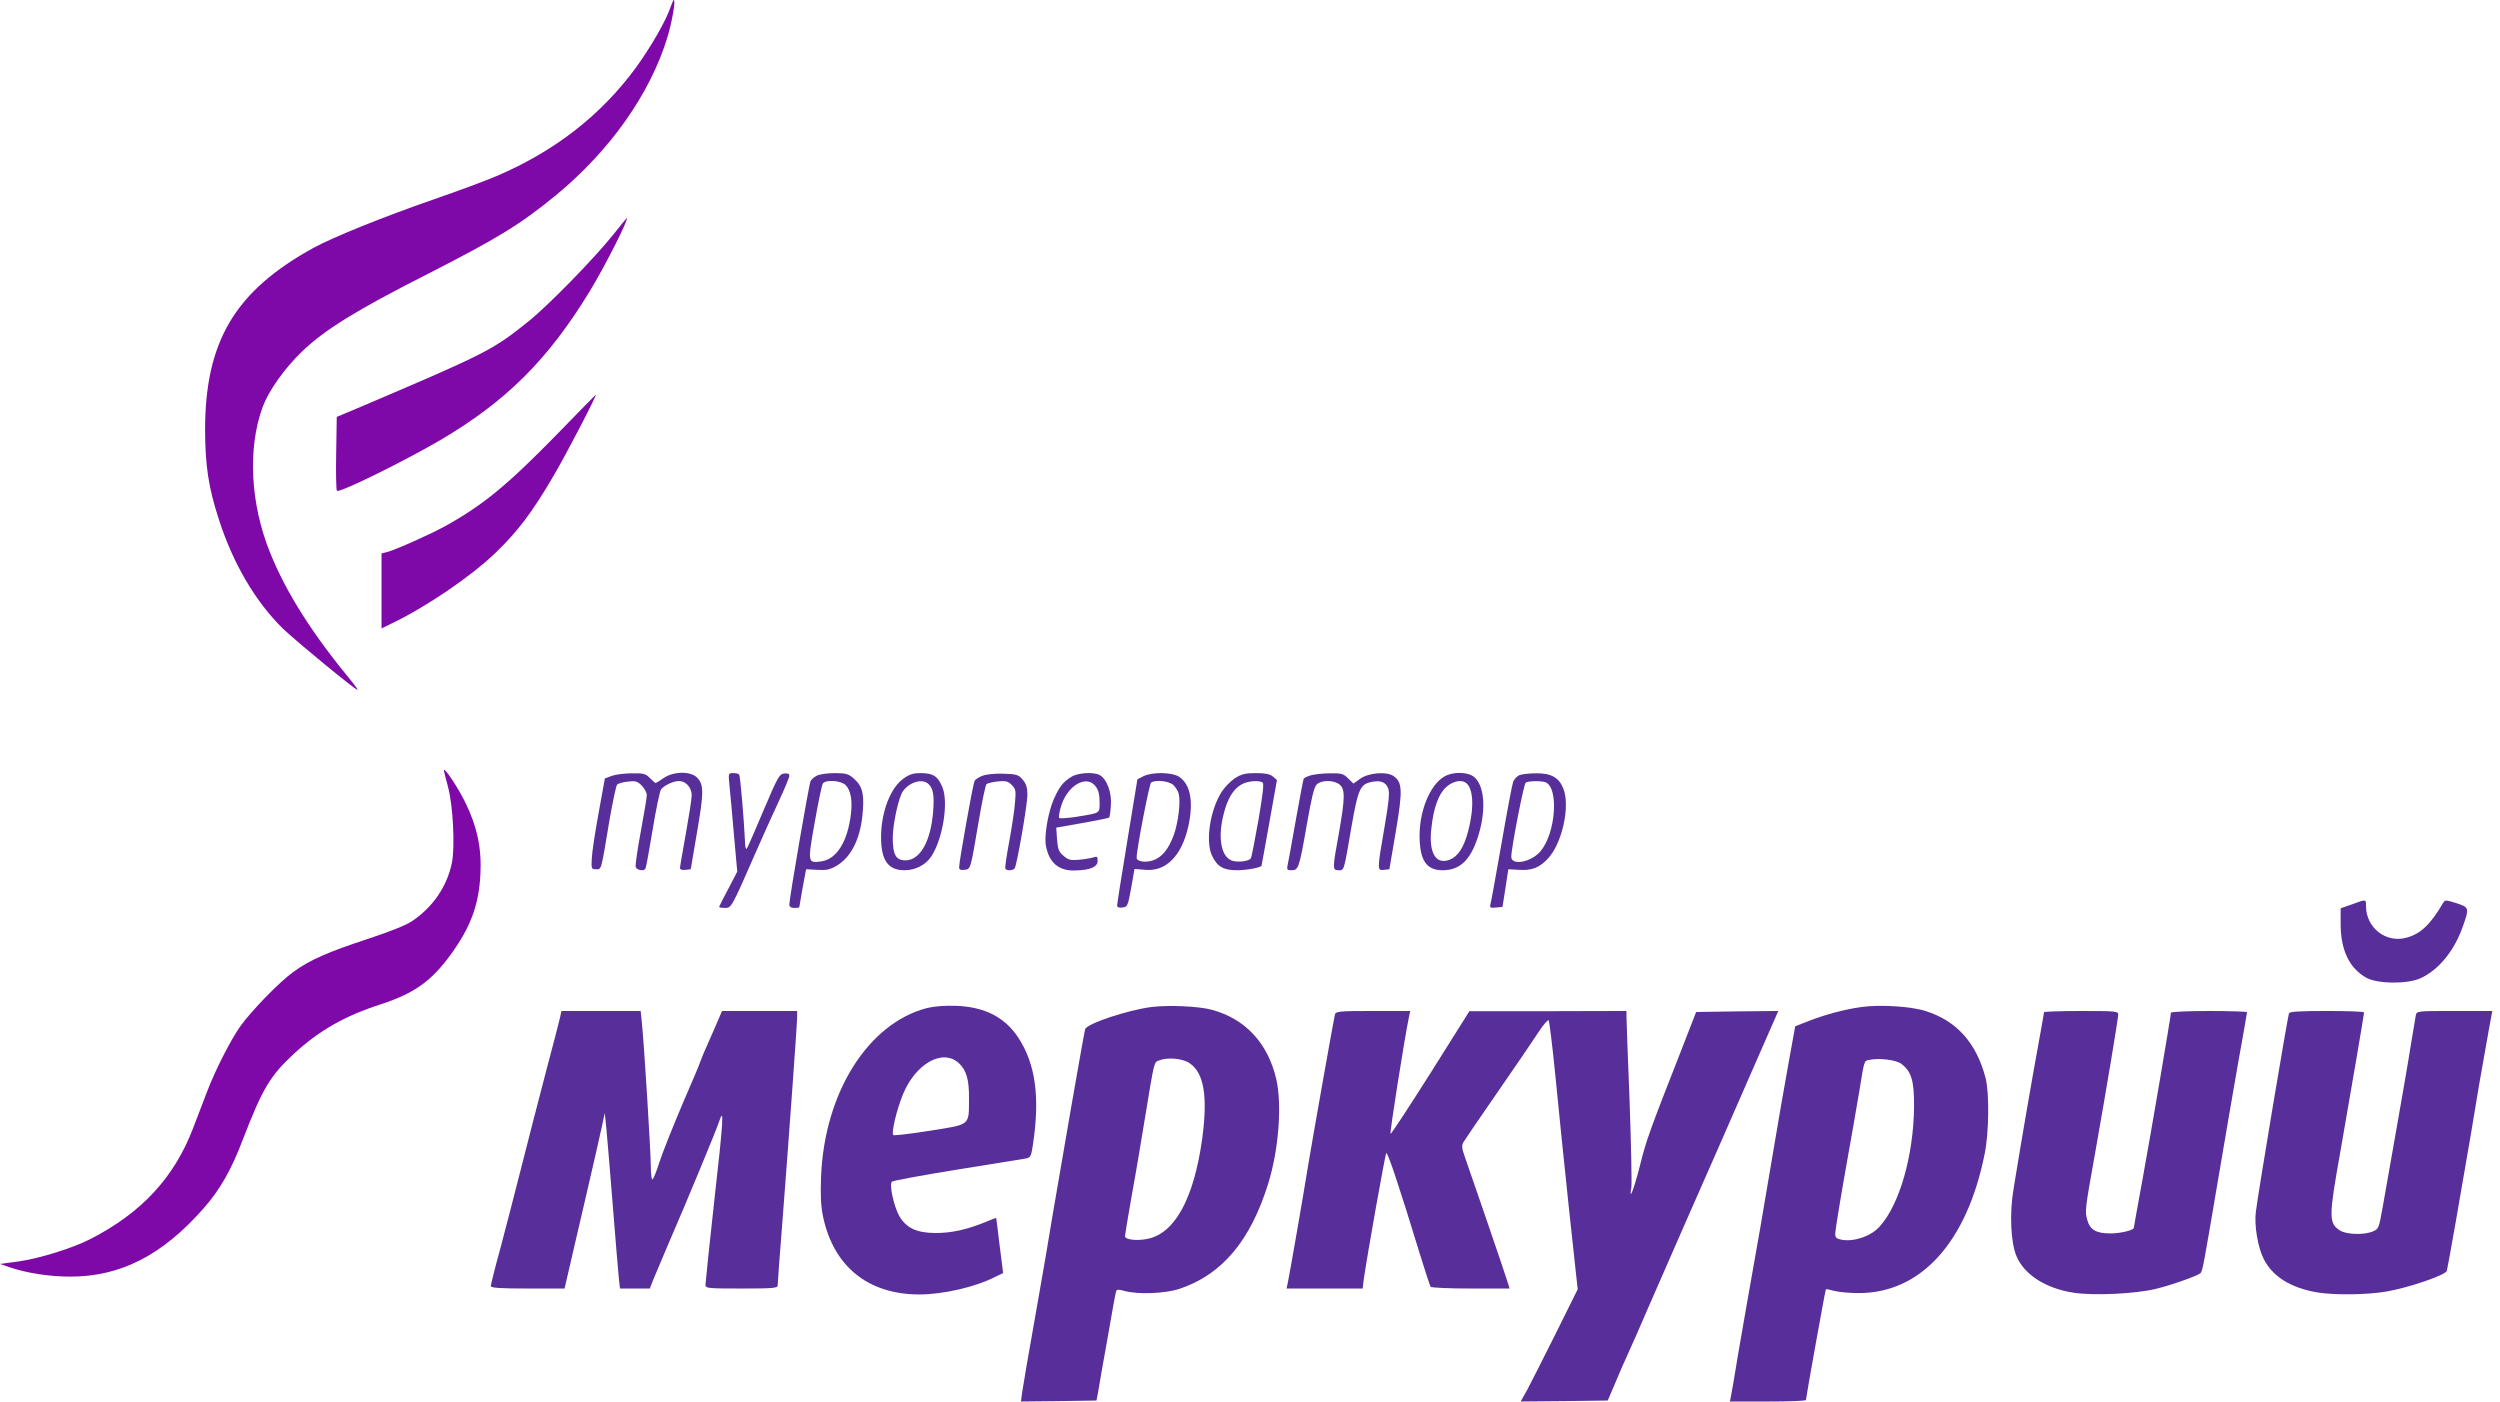
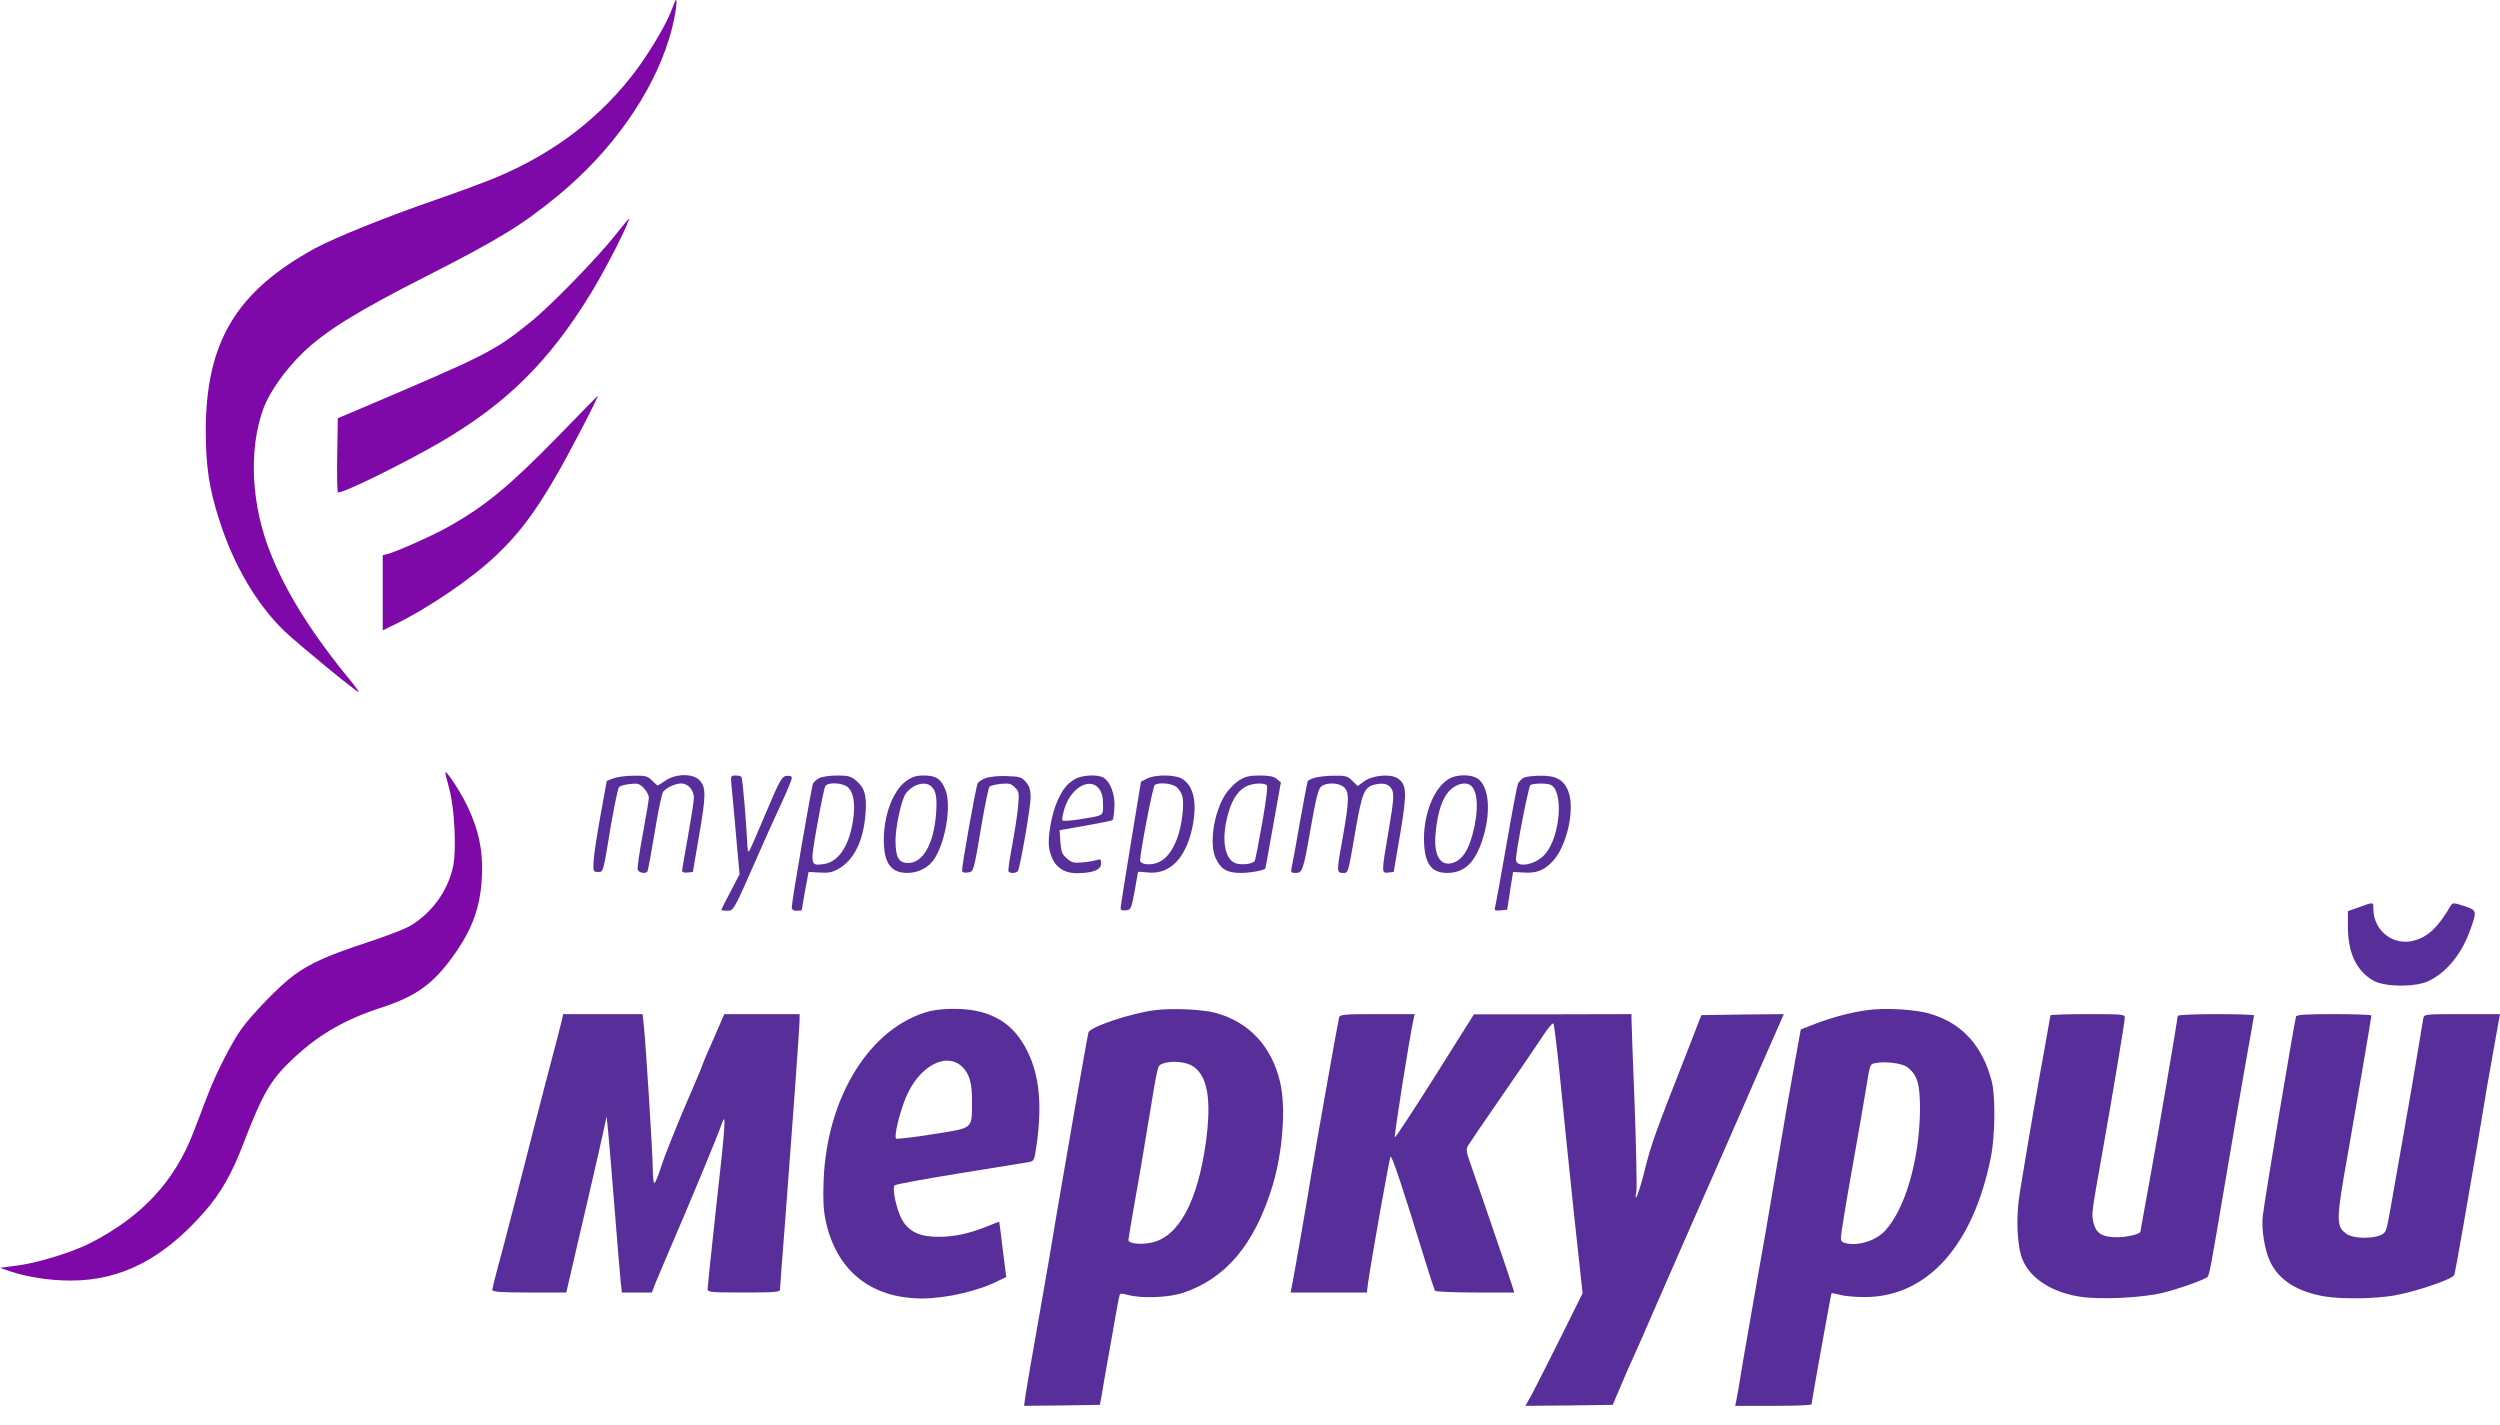
- <svg xmlns="http://www.w3.org/2000/svg" width="132" height="74" viewBox="0 0 132 74" fill="none">
-   <path d="M35.401 0.387C35.154 1.12 34.35 2.502 33.578 3.569C31.733 6.081 29.291 7.986 26.221 9.295C25.685 9.525 24.202 10.079 22.924 10.519C20.235 11.451 17.628 12.508 16.577 13.073C12.415 15.355 10.828 18.013 10.828 22.713C10.838 24.586 11.003 25.727 11.549 27.402C12.291 29.736 13.497 31.788 14.949 33.201C15.609 33.839 18.751 36.424 18.875 36.424C18.906 36.424 18.782 36.246 18.607 36.027C16.495 33.473 15.125 31.317 14.269 29.202C13.219 26.617 13.064 23.686 13.868 21.488C14.197 20.619 14.991 19.489 15.938 18.568C17.113 17.427 18.844 16.36 22.481 14.517C26.262 12.591 27.478 11.848 29.364 10.299C32.207 7.955 34.319 4.961 35.226 2.01C35.473 1.214 35.69 4.19617e-05 35.576 4.19617e-05C35.556 4.19617e-05 35.473 0.178 35.401 0.387Z" fill="#7F09A8" />
-   <path d="M32.35 12.424C31.371 13.649 28.929 16.15 27.919 16.956C25.993 18.505 25.694 18.652 18.781 21.593L17.781 22.012L17.75 23.948C17.73 25.005 17.75 25.895 17.791 25.916C17.956 26.02 21.253 24.398 23.232 23.247C26.724 21.195 28.929 18.997 31.134 15.386C31.938 14.068 33.236 11.503 33.092 11.514C33.081 11.514 32.752 11.922 32.35 12.424Z" fill="#7F09A8" />
-   <path d="M29.366 22.975C26.79 25.612 25.502 26.669 23.545 27.758C22.782 28.187 20.855 29.045 20.433 29.15L20.145 29.223V31.201V33.18L20.639 32.939C22.483 32.06 24.843 30.458 26.172 29.181C27.336 28.061 28.109 27.036 29.211 25.152C29.871 24.042 31.561 20.787 31.457 20.839C31.437 20.85 30.499 21.813 29.366 22.975Z" fill="#7F09A8" />
-   <path d="M23.44 40.674C23.44 40.726 23.543 41.124 23.656 41.553C23.924 42.547 24.027 44.704 23.862 45.551C23.605 46.807 22.852 47.907 21.75 48.639C21.451 48.849 20.545 49.204 19.432 49.571C17.299 50.272 16.341 50.691 15.475 51.329C14.744 51.852 13.26 53.391 12.704 54.166C12.178 54.909 11.364 56.5 10.921 57.672C10.715 58.216 10.375 59.085 10.18 59.608C9.18 62.194 7.47 64.036 4.781 65.417C3.853 65.899 2.092 66.443 1.01 66.6L0 66.736L0.515 66.914C1.412 67.218 2.607 67.406 3.709 67.406C6.367 67.406 8.572 66.276 10.746 63.805C11.612 62.822 12.209 61.785 12.828 60.153C13.858 57.483 14.26 56.803 15.527 55.631C16.856 54.406 18.216 53.632 20.143 53.014C21.884 52.439 22.78 51.8 23.8 50.398C24.851 48.953 25.284 47.781 25.366 46.158C25.439 44.798 25.191 43.636 24.573 42.38C24.192 41.595 23.44 40.465 23.44 40.674Z" fill="#7F09A8" />
-   <path d="M32.298 40.967L31.937 41.103L31.607 42.924C31.422 43.929 31.257 45.007 31.247 45.321C31.216 45.865 31.226 45.897 31.474 45.897C31.762 45.897 31.731 46.022 32.174 43.343C32.349 42.349 32.524 41.49 32.586 41.428C32.648 41.365 32.906 41.291 33.153 41.27C33.555 41.218 33.658 41.249 33.884 41.48C34.029 41.626 34.152 41.857 34.152 41.982C34.152 42.097 34.008 42.977 33.833 43.908C33.658 44.85 33.534 45.698 33.565 45.782C33.627 45.949 33.998 46.012 34.08 45.865C34.111 45.824 34.276 44.902 34.461 43.803C34.637 42.715 34.843 41.752 34.904 41.679C35.08 41.459 35.553 41.239 35.852 41.239C36.213 41.239 36.522 41.584 36.522 41.993C36.522 42.181 36.378 43.092 36.213 44.013C36.048 44.934 35.904 45.75 35.904 45.824C35.904 45.918 36.007 45.949 36.192 45.928L36.471 45.897L36.8 43.96C37.161 41.867 37.171 41.448 36.821 41.072C36.481 40.705 35.574 40.716 35.038 41.082C34.832 41.229 34.637 41.344 34.616 41.344C34.595 41.344 34.461 41.229 34.317 41.082C34.09 40.852 33.977 40.82 33.359 40.831C32.978 40.831 32.493 40.894 32.298 40.967Z" fill="#582F9A" />
-   <path d="M38.515 41.469C38.556 41.836 38.659 43.008 38.752 44.075L38.927 46.022L38.453 46.933C38.185 47.425 37.969 47.864 37.969 47.885C37.969 47.917 38.113 47.938 38.278 47.938C38.618 47.938 38.618 47.948 39.926 44.955C40.256 44.201 40.782 43.029 41.101 42.349C41.42 41.668 41.678 41.04 41.678 40.956C41.678 40.852 41.585 40.82 41.4 40.841C41.152 40.873 41.06 41.03 40.328 42.757C39.895 43.793 39.494 44.703 39.442 44.787C39.38 44.892 39.339 44.735 39.329 44.316C39.288 43.385 39.092 40.988 39.03 40.904C39.009 40.852 38.865 40.82 38.721 40.82C38.453 40.82 38.453 40.82 38.515 41.469Z" fill="#582F9A" />
-   <path d="M43.129 40.956C42.995 41.019 42.84 41.155 42.799 41.239C42.716 41.396 41.676 47.446 41.676 47.76C41.676 47.875 41.758 47.938 41.933 47.938C42.078 47.938 42.191 47.927 42.201 47.906C42.201 47.896 42.284 47.435 42.376 46.891L42.562 45.897L43.149 45.928C43.633 45.959 43.819 45.918 44.179 45.708C44.983 45.227 45.467 44.201 45.56 42.788C45.632 41.857 45.509 41.469 45.055 41.082C44.798 40.862 44.643 40.82 44.066 40.82C43.685 40.82 43.263 40.883 43.129 40.956ZM44.643 41.448C44.911 41.71 45.014 42.244 44.932 42.945C44.767 44.421 44.179 45.363 43.376 45.478C42.644 45.583 42.634 45.572 43.015 43.427C43.201 42.369 43.396 41.438 43.448 41.365C43.623 41.155 44.386 41.208 44.643 41.448Z" fill="#582F9A" />
-   <path d="M47.684 41.124C47.004 41.616 46.52 42.903 46.52 44.201C46.52 45.426 46.89 45.949 47.756 45.949C48.323 45.949 48.869 45.677 49.167 45.227C49.765 44.337 50.084 42.432 49.775 41.605C49.538 40.998 49.281 40.82 48.621 40.82C48.209 40.82 48.014 40.883 47.684 41.124ZM49.033 41.406C49.281 41.647 49.332 42.014 49.27 42.851C49.147 44.421 48.58 45.426 47.807 45.426C47.303 45.426 47.138 45.133 47.138 44.232C47.138 43.5 47.457 42.055 47.684 41.762C48.055 41.27 48.724 41.092 49.033 41.406Z" fill="#582F9A" />
-   <path d="M51.887 40.956C51.692 41.019 51.496 41.155 51.455 41.239C51.372 41.396 50.641 45.489 50.641 45.792C50.641 45.918 50.723 45.949 50.919 45.928C51.259 45.886 51.238 45.939 51.671 43.385C51.846 42.349 52.032 41.459 52.083 41.407C52.135 41.354 52.403 41.291 52.681 41.26C53.113 41.218 53.227 41.249 53.422 41.448C53.639 41.668 53.649 41.752 53.587 42.432C53.556 42.84 53.412 43.761 53.278 44.484C53.144 45.206 53.052 45.824 53.083 45.865C53.144 45.991 53.505 45.97 53.577 45.844C53.701 45.635 54.247 42.485 54.247 41.972C54.247 41.584 54.185 41.386 53.999 41.166C53.773 40.904 53.68 40.873 53 40.852C52.578 40.831 52.083 40.883 51.887 40.956Z" fill="#582F9A" />
-   <path d="M56.564 41.019C56.131 41.291 55.946 41.522 55.647 42.181C55.348 42.851 55.121 44.139 55.224 44.651C55.389 45.562 55.915 46.002 56.801 45.96C57.574 45.939 57.955 45.771 57.955 45.457C57.955 45.227 57.924 45.206 57.728 45.269C57.594 45.311 57.254 45.373 56.966 45.395C56.523 45.436 56.399 45.405 56.152 45.185C55.904 44.976 55.853 44.84 55.812 44.316L55.77 43.699L57.141 43.458C57.903 43.322 58.542 43.196 58.563 43.165C58.594 43.144 58.635 42.841 58.655 42.516C58.707 41.836 58.439 41.135 58.068 40.925C57.738 40.747 56.904 40.8 56.564 41.019ZM57.842 41.511C57.996 41.71 58.058 41.94 58.058 42.338C58.058 42.966 58.14 42.914 56.791 43.134C56.347 43.196 55.966 43.228 55.925 43.186C55.884 43.155 55.935 42.872 56.028 42.558C56.368 41.459 57.367 40.894 57.842 41.511Z" fill="#582F9A" />
-   <path d="M60.365 40.988L60.056 41.145L59.52 44.41C59.221 46.211 58.984 47.739 58.984 47.812C58.984 47.906 59.087 47.938 59.263 47.917C59.53 47.886 59.551 47.844 59.726 46.891C59.819 46.347 59.901 45.897 59.901 45.886C59.912 45.886 60.169 45.897 60.478 45.928C61.571 46.022 62.395 45.185 62.745 43.626C63.023 42.359 62.869 41.448 62.281 41.03C61.921 40.768 60.849 40.747 60.365 40.988ZM61.952 41.448C62.075 41.564 62.209 41.783 62.24 41.93C62.343 42.359 62.209 43.448 61.972 44.096C61.694 44.85 61.344 45.269 60.88 45.426C60.478 45.562 60.015 45.489 60.015 45.29C60.004 44.892 60.684 41.386 60.777 41.323C61.014 41.155 61.725 41.239 61.952 41.448Z" fill="#582F9A" />
-   <path d="M65.198 41.092C64.971 41.249 64.662 41.563 64.507 41.804C63.889 42.767 63.642 44.421 63.992 45.174C64.27 45.761 64.59 45.949 65.321 45.949C65.826 45.949 66.589 45.802 66.609 45.708C66.62 45.698 66.795 44.672 67.021 43.437L67.423 41.187L67.207 40.998C67.052 40.873 66.815 40.82 66.311 40.82C65.744 40.82 65.548 40.873 65.198 41.092ZM66.671 41.323C66.743 41.375 66.671 41.992 66.445 43.301C66.259 44.358 66.084 45.258 66.043 45.321C65.94 45.478 65.342 45.551 65.033 45.436C64.466 45.216 64.291 44.212 64.611 42.976C64.806 42.191 65.095 41.7 65.517 41.438C65.837 41.239 66.465 41.176 66.671 41.323Z" fill="#582F9A" />
-   <path d="M69.217 40.935C69.031 40.988 68.866 41.071 68.835 41.113C68.815 41.155 68.619 42.16 68.413 43.332C68.207 44.515 68.011 45.583 67.98 45.708C67.939 45.917 67.97 45.949 68.197 45.949C68.557 45.949 68.599 45.834 69 43.542C69.237 42.17 69.382 41.563 69.516 41.427C69.763 41.176 70.433 41.176 70.731 41.427C71.03 41.668 71.02 42.139 70.69 44.013C70.35 45.865 70.35 45.949 70.669 45.949C70.979 45.949 70.948 46.043 71.35 43.699C71.71 41.637 71.813 41.406 72.442 41.281C72.895 41.197 73.153 41.291 73.287 41.605C73.379 41.815 73.348 42.233 73.101 43.678C72.71 45.949 72.71 45.97 73.07 45.928L73.359 45.897L73.699 43.908C74.07 41.71 74.049 41.291 73.565 40.967C73.183 40.716 72.225 40.81 71.793 41.134L71.463 41.375L71.185 41.103C70.937 40.852 70.834 40.82 70.226 40.831C69.856 40.831 69.402 40.883 69.217 40.935Z" fill="#582F9A" />
-   <path d="M76.231 41.019C75.499 41.469 74.963 42.778 74.953 44.096C74.953 45.415 75.303 45.949 76.169 45.949C77.065 45.949 77.632 45.426 78.023 44.222C78.466 42.872 78.405 41.595 77.889 41.072C77.57 40.747 76.715 40.716 76.231 41.019ZM77.385 41.323C77.797 41.595 77.848 42.642 77.519 43.887C77.282 44.777 76.973 45.237 76.509 45.405C75.808 45.656 75.437 45.017 75.571 43.782C75.685 42.662 75.953 41.919 76.365 41.553C76.705 41.249 77.137 41.155 77.385 41.323Z" fill="#582F9A" />
-   <path d="M80.228 40.925C80.105 40.977 79.96 41.135 79.899 41.26C79.847 41.396 79.569 42.861 79.28 44.536C78.992 46.2 78.724 47.655 78.693 47.76C78.652 47.927 78.693 47.948 78.992 47.917L79.332 47.886L79.487 46.891L79.641 45.897L80.228 45.928C80.857 45.97 81.259 45.824 81.702 45.363C82.474 44.578 82.928 42.558 82.536 41.616C82.31 41.051 81.887 40.821 81.114 40.831C80.764 40.831 80.362 40.873 80.228 40.925ZM81.599 41.302C82.32 41.584 82.145 44.013 81.331 44.955C80.836 45.531 79.796 45.719 79.796 45.237C79.796 44.787 80.455 41.386 80.558 41.323C80.702 41.229 81.362 41.218 81.599 41.302Z" fill="#582F9A" />
-   <path d="M124.184 47.749L123.586 47.959V48.775C123.586 50.178 124.05 51.13 124.956 51.633C125.574 51.957 127.13 51.968 127.821 51.643C128.779 51.193 129.582 50.209 130.036 48.922C130.386 47.938 130.376 47.907 129.696 47.687C129.139 47.509 129.098 47.509 128.995 47.676C128.336 48.807 127.81 49.309 127.068 49.508C125.987 49.812 124.936 48.995 124.925 47.854C124.925 47.467 124.956 47.467 124.184 47.749Z" fill="#582F9A" />
-   <path d="M48.948 53.224C45.836 54.029 43.529 57.693 43.353 62.12C43.312 63.125 43.343 63.68 43.456 64.234C44.013 66.872 45.826 68.337 48.526 68.348C49.803 68.348 51.534 67.95 52.595 67.395L52.966 67.218L52.781 65.763C52.688 64.967 52.606 64.308 52.595 64.308C52.595 64.297 52.328 64.402 51.998 64.538C51.04 64.925 50.236 65.103 49.412 65.103C48.412 65.103 47.856 64.841 47.485 64.213C47.197 63.701 46.939 62.539 47.093 62.392C47.145 62.34 48.67 62.057 50.483 61.764C52.297 61.471 53.925 61.21 54.11 61.178C54.419 61.126 54.44 61.094 54.543 60.414C54.914 57.913 54.677 56.185 53.77 54.794C53.069 53.715 51.987 53.161 50.483 53.108C49.896 53.087 49.34 53.129 48.948 53.224ZM50.627 56.133C51.029 56.51 51.173 57.012 51.163 57.996C51.153 59.451 51.276 59.357 49.103 59.702C48.072 59.87 47.197 59.964 47.166 59.933C47.052 59.818 47.341 58.603 47.67 57.797C48.34 56.154 49.772 55.348 50.627 56.133Z" fill="#582F9A" />
-   <path d="M60.789 53.171C59.511 53.339 57.378 54.05 57.296 54.343C57.234 54.532 55.967 61.848 55.586 64.109C55.421 65.145 55.009 67.552 54.669 69.457C54.329 71.362 54.02 73.163 53.978 73.466L53.906 74L55.905 73.979L57.894 73.948L57.976 73.529C58.007 73.299 58.234 72.022 58.471 70.703C58.697 69.374 58.903 68.243 58.934 68.17C58.965 68.076 59.068 68.076 59.367 68.16C60.068 68.358 61.531 68.306 62.293 68.044C64.529 67.291 66.023 65.511 66.96 62.497C67.517 60.707 67.702 58.321 67.383 56.96C66.94 55.076 65.755 53.799 63.993 53.318C63.313 53.129 61.706 53.056 60.789 53.171ZM62.808 56.133C63.571 56.646 63.777 57.881 63.478 60.111C63.045 63.251 62.046 65.103 60.614 65.407C60.047 65.532 59.398 65.459 59.398 65.271C59.398 65.208 59.563 64.234 59.758 63.115C59.965 61.995 60.284 60.079 60.48 58.876C60.954 55.987 60.933 56.102 61.18 55.997C61.634 55.809 62.437 55.882 62.808 56.133Z" fill="#582F9A" />
-   <path d="M98.27 53.171C97.384 53.297 96.415 53.558 95.54 53.893L94.787 54.187L94.458 56.008C94.272 57.013 93.84 59.504 93.5 61.545C93.16 63.586 92.696 66.275 92.469 67.511C92.253 68.746 91.923 70.609 91.748 71.645C91.583 72.681 91.418 73.634 91.388 73.759L91.336 74H93.345C94.448 74 95.354 73.969 95.354 73.916C95.365 73.738 96.374 68.118 96.405 68.076C96.426 68.055 96.632 68.097 96.859 68.16C97.075 68.222 97.662 68.275 98.146 68.275C101.433 68.275 103.865 65.574 104.792 60.917C105.019 59.797 105.039 57.724 104.843 56.939C104.369 55.087 103.319 53.893 101.66 53.38C100.877 53.129 99.239 53.035 98.27 53.171ZM100.382 56.165C100.928 56.573 101.072 57.065 101.062 58.457C101.031 61.042 100.289 63.617 99.239 64.768C98.775 65.281 97.899 65.574 97.24 65.459C96.962 65.407 96.9 65.344 96.9 65.135C96.9 64.988 97.147 63.45 97.456 61.712C97.765 59.985 98.095 58.09 98.188 57.515C98.435 55.987 98.424 56.018 98.682 55.966C99.187 55.851 100.094 55.955 100.382 56.165Z" fill="#582F9A" />
-   <path d="M29.572 53.715C29.53 53.904 29.201 55.191 28.83 56.573C28.469 57.955 27.892 60.184 27.552 61.534C27.212 62.874 26.707 64.831 26.429 65.878C26.141 66.914 25.914 67.835 25.914 67.898C25.914 68.002 26.367 68.034 27.861 68.034H29.809L30.035 67.061C30.159 66.537 30.571 64.726 30.963 63.062C31.354 61.388 31.725 59.744 31.797 59.399L31.931 58.771L32.014 59.556C32.055 59.985 32.209 61.827 32.354 63.638C32.498 65.449 32.642 67.186 32.673 67.479L32.735 68.034H33.528H34.311L34.507 67.531C34.62 67.259 34.971 66.422 35.29 65.679C36.217 63.544 37.835 59.65 37.979 59.19C38.237 58.404 38.196 59.148 37.711 63.429C37.454 65.763 37.248 67.741 37.248 67.846C37.248 68.023 37.392 68.034 39.154 68.034C40.833 68.034 41.06 68.013 41.06 67.867C41.06 67.772 41.173 66.234 41.317 64.433C41.647 60.153 42.09 54.061 42.09 53.684V53.38H40.112H38.123L37.773 54.197C37.577 54.636 37.309 55.254 37.175 55.558C37.052 55.861 36.938 56.133 36.938 56.154C36.938 56.186 36.526 57.159 36.022 58.321C35.527 59.493 34.981 60.854 34.816 61.367C34.661 61.869 34.486 62.277 34.445 62.277C34.404 62.277 34.363 61.953 34.363 61.566C34.363 60.822 34.002 55.024 33.889 53.977L33.827 53.38H31.735H29.644L29.572 53.715Z" fill="#582F9A" />
-   <path d="M70.485 53.558C70.423 53.799 69.249 60.425 69.032 61.754C68.867 62.822 68.094 67.27 67.992 67.751L67.93 68.034H69.939H71.948L72.01 67.532C72.195 66.244 73.133 60.958 73.195 60.885C73.267 60.812 73.875 62.633 74.946 66.139C75.235 67.082 75.502 67.887 75.534 67.94C75.564 67.992 76.512 68.034 77.646 68.034H79.706L79.634 67.793C79.552 67.49 77.584 61.754 77.337 61.063C77.192 60.665 77.172 60.487 77.254 60.33C77.316 60.226 78.13 59.022 79.067 57.672C80.005 56.322 80.974 54.898 81.231 54.501C81.478 54.113 81.726 53.831 81.767 53.872C81.808 53.925 81.963 55.202 82.117 56.73C82.261 58.258 82.591 61.429 82.838 63.785L83.302 68.076L82.158 70.379C81.52 71.655 80.85 72.985 80.654 73.351L80.293 74L82.591 73.979L84.889 73.948L85.291 73.006C85.507 72.482 85.826 71.76 86.001 71.383C86.177 71.007 86.63 69.97 87.011 69.081C87.403 68.191 88.237 66.275 88.866 64.842C89.505 63.397 90.38 61.398 90.823 60.393C91.266 59.388 92.132 57.4 92.76 55.966L93.894 53.38L91.73 53.401L89.556 53.433L88.722 55.578C87.094 59.723 86.908 60.247 86.589 61.545C86.28 62.78 85.991 63.512 86.135 62.696C86.166 62.497 86.125 60.446 86.043 58.143C85.95 55.84 85.878 53.831 85.878 53.663V53.38L81.736 53.391H77.584L75.544 56.636C74.421 58.415 73.463 59.87 73.421 59.87C73.359 59.87 74.173 54.731 74.4 53.663L74.462 53.38H72.494C70.722 53.38 70.536 53.401 70.485 53.558Z" fill="#582F9A" />
-   <path d="M107.927 53.443C107.927 53.475 107.783 54.26 107.618 55.191C107.34 56.699 106.763 60.006 106.32 62.748C106.093 64.078 106.166 65.616 106.475 66.338C106.897 67.312 108.01 68.024 109.473 68.254C110.524 68.421 112.79 68.317 113.862 68.044C114.707 67.835 116.057 67.354 116.191 67.218C116.294 67.113 116.355 66.788 117.108 62.33C117.448 60.31 117.932 57.505 118.179 56.092C118.437 54.668 118.643 53.485 118.643 53.443C118.643 53.412 117.736 53.381 116.634 53.381C115.49 53.381 114.624 53.422 114.624 53.475C114.624 53.642 113.615 59.577 113.13 62.246C112.873 63.638 112.667 64.8 112.667 64.821C112.667 64.957 111.966 65.124 111.43 65.124C110.678 65.124 110.349 64.936 110.204 64.402C110.081 63.952 110.081 63.9 110.616 60.917C111.214 57.546 111.843 53.768 111.843 53.559C111.843 53.391 111.678 53.381 109.885 53.381C108.813 53.381 107.927 53.412 107.927 53.443Z" fill="#582F9A" />
-   <path d="M120.857 53.506C120.775 53.757 119.209 63.104 119.106 64.004C119.023 64.706 119.209 65.846 119.518 66.464C119.992 67.406 120.95 68.002 122.372 68.243C123.309 68.39 124.968 68.369 126.019 68.191C127.204 67.982 129.131 67.322 129.192 67.102C129.254 66.883 129.965 62.822 130.439 60.027C130.789 57.881 131.006 56.615 131.397 54.448L131.593 53.38H129.604C127.616 53.38 127.606 53.38 127.554 53.611C127.534 53.747 127.41 54.459 127.286 55.212C127.173 55.955 126.823 57.965 126.524 59.66C126.225 61.356 125.895 63.23 125.792 63.816C125.607 64.842 125.586 64.894 125.287 65.019C124.824 65.218 123.886 65.187 123.546 64.967C122.949 64.569 122.949 64.287 123.598 60.655C124.123 57.641 124.824 53.558 124.824 53.454C124.824 53.412 123.938 53.38 122.866 53.38C121.383 53.38 120.888 53.412 120.857 53.506Z" fill="#582F9A" />
+ <svg xmlns="http://www.w3.org/2000/svg" width="100" height="57" viewBox="0 0 100 57" fill="none">
+   <path d="M26.904 0.294C26.716 0.851 26.105 1.901 25.518 2.712C24.117 4.621 22.261 6.069 19.928 7.063C19.521 7.238 18.393 7.66 17.422 7.994C15.379 8.701 13.398 9.505 12.599 9.934C9.436 11.668 8.23 13.689 8.23 17.26C8.238 18.684 8.364 19.551 8.779 20.823C9.342 22.597 10.258 24.156 11.362 25.23C11.863 25.715 14.251 27.679 14.345 27.679C14.369 27.679 14.275 27.544 14.142 27.377C12.537 25.436 11.495 23.798 10.846 22.191C10.047 20.227 9.929 18 10.54 16.329C10.791 15.669 11.394 14.81 12.114 14.11C13.007 13.243 14.322 12.432 17.086 11.032C19.959 9.568 20.883 9.004 22.316 7.827C24.477 6.045 26.082 3.77 26.771 1.527C26.959 0.923 27.123 -4.00543e-05 27.037 -4.00543e-05C27.021 -4.00543e-05 26.959 0.135 26.904 0.294Z" fill="#7F09A8" />
+   <path d="M24.583 9.441C23.839 10.372 21.984 12.273 21.216 12.885C19.752 14.062 19.525 14.174 14.271 16.409L13.512 16.727L13.489 18.198C13.473 19.002 13.489 19.678 13.52 19.694C13.645 19.773 16.151 18.541 17.654 17.666C20.308 16.107 21.984 14.436 23.659 11.692C24.27 10.69 25.256 8.741 25.147 8.749C25.139 8.749 24.889 9.06 24.583 9.441Z" fill="#7F09A8" />
+   <path d="M22.316 17.459C20.359 19.463 19.38 20.267 17.892 21.094C17.313 21.42 15.849 22.072 15.528 22.152L15.309 22.207V23.711V25.214L15.684 25.031C17.086 24.363 18.879 23.146 19.889 22.175C20.774 21.324 21.361 20.545 22.199 19.113C22.7 18.27 23.984 15.796 23.905 15.836C23.89 15.844 23.177 16.576 22.316 17.459Z" fill="#7F09A8" />
+   <path d="M17.812 30.909C17.812 30.949 17.891 31.251 17.977 31.577C18.18 32.333 18.259 33.971 18.133 34.615C17.938 35.57 17.366 36.405 16.528 36.962C16.301 37.121 15.612 37.391 14.767 37.67C13.146 38.203 12.418 38.521 11.76 39.006C11.204 39.404 10.077 40.573 9.654 41.161C9.255 41.726 8.636 42.935 8.299 43.826C8.143 44.24 7.884 44.9 7.736 45.297C6.976 47.262 5.676 48.662 3.633 49.712C2.928 50.078 1.589 50.491 0.767 50.611L0 50.714L0.391 50.849C1.073 51.08 1.981 51.223 2.819 51.223C4.839 51.223 6.514 50.364 8.166 48.487C8.824 47.739 9.278 46.952 9.748 45.711C10.531 43.683 10.836 43.166 11.799 42.275C12.809 41.344 13.843 40.756 15.307 40.287C16.63 39.849 17.311 39.364 18.086 38.298C18.885 37.2 19.214 36.31 19.276 35.077C19.331 34.043 19.143 33.16 18.674 32.205C18.384 31.609 17.812 30.75 17.812 30.909Z" fill="#7F09A8" />
+   <path d="M24.544 31.131L24.27 31.235L24.02 32.619C23.879 33.382 23.754 34.202 23.746 34.44C23.722 34.854 23.73 34.878 23.918 34.878C24.137 34.878 24.114 34.973 24.45 32.937C24.584 32.181 24.717 31.529 24.764 31.481C24.811 31.434 25.006 31.378 25.194 31.362C25.5 31.322 25.578 31.346 25.75 31.521C25.86 31.633 25.954 31.808 25.954 31.903C25.954 31.99 25.844 32.659 25.711 33.367C25.578 34.082 25.484 34.727 25.507 34.79C25.554 34.917 25.836 34.965 25.899 34.854C25.922 34.822 26.048 34.122 26.189 33.287C26.322 32.46 26.478 31.728 26.525 31.672C26.658 31.505 27.018 31.338 27.246 31.338C27.52 31.338 27.755 31.601 27.755 31.911C27.755 32.054 27.645 32.746 27.52 33.446C27.394 34.146 27.285 34.766 27.285 34.822C27.285 34.894 27.363 34.917 27.504 34.902L27.715 34.878L27.966 33.406C28.24 31.816 28.248 31.497 27.982 31.211C27.723 30.933 27.034 30.941 26.627 31.219C26.471 31.33 26.322 31.418 26.306 31.418C26.29 31.418 26.189 31.33 26.079 31.219C25.907 31.044 25.821 31.02 25.351 31.028C25.061 31.028 24.693 31.076 24.544 31.131Z" fill="#582F9A" />
+   <path d="M29.268 31.513C29.3 31.792 29.378 32.682 29.449 33.494L29.582 34.973L29.221 35.665C29.018 36.039 28.854 36.373 28.854 36.389C28.854 36.413 28.963 36.429 29.088 36.429C29.347 36.429 29.347 36.437 30.341 34.162C30.592 33.589 30.991 32.698 31.234 32.181C31.476 31.664 31.672 31.187 31.672 31.123C31.672 31.044 31.602 31.02 31.461 31.036C31.273 31.06 31.202 31.179 30.646 32.492C30.318 33.279 30.012 33.971 29.973 34.035C29.926 34.114 29.895 33.995 29.887 33.677C29.856 32.969 29.707 31.147 29.66 31.084C29.644 31.044 29.535 31.02 29.425 31.02C29.221 31.02 29.221 31.02 29.268 31.513Z" fill="#582F9A" />
+   <path d="M32.774 31.123C32.672 31.171 32.555 31.275 32.523 31.338C32.461 31.457 31.67 36.055 31.67 36.294C31.67 36.381 31.733 36.429 31.866 36.429C31.975 36.429 32.061 36.421 32.069 36.405C32.069 36.397 32.132 36.047 32.202 35.633L32.343 34.878L32.79 34.902C33.157 34.925 33.298 34.894 33.572 34.734C34.183 34.369 34.551 33.589 34.622 32.515C34.676 31.808 34.583 31.513 34.238 31.219C34.042 31.052 33.925 31.02 33.486 31.02C33.197 31.02 32.876 31.068 32.774 31.123ZM33.925 31.497C34.128 31.696 34.207 32.102 34.144 32.635C34.019 33.756 33.572 34.472 32.962 34.56C32.406 34.639 32.398 34.631 32.688 33.001C32.829 32.197 32.977 31.489 33.017 31.434C33.15 31.275 33.729 31.314 33.925 31.497Z" fill="#582F9A" />
+   <path d="M36.236 31.251C35.72 31.625 35.352 32.603 35.352 33.589C35.352 34.52 35.633 34.917 36.291 34.917C36.722 34.917 37.137 34.711 37.364 34.369C37.818 33.693 38.061 32.245 37.826 31.617C37.646 31.155 37.45 31.02 36.949 31.02C36.636 31.02 36.487 31.068 36.236 31.251ZM37.262 31.465C37.45 31.648 37.489 31.927 37.442 32.563C37.348 33.756 36.917 34.52 36.33 34.52C35.947 34.52 35.821 34.297 35.821 33.613C35.821 33.056 36.064 31.959 36.236 31.736C36.518 31.362 37.027 31.227 37.262 31.465Z" fill="#582F9A" />
+   <path d="M39.432 31.124C39.283 31.171 39.134 31.275 39.103 31.338C39.04 31.458 38.484 34.568 38.484 34.798C38.484 34.894 38.547 34.918 38.696 34.902C38.954 34.87 38.938 34.91 39.267 32.969C39.4 32.182 39.541 31.506 39.581 31.466C39.62 31.426 39.823 31.378 40.035 31.354C40.364 31.323 40.45 31.346 40.598 31.498C40.763 31.665 40.771 31.728 40.724 32.245C40.7 32.555 40.59 33.255 40.489 33.804C40.387 34.353 40.316 34.822 40.34 34.854C40.387 34.95 40.661 34.934 40.716 34.838C40.81 34.679 41.225 32.285 41.225 31.895C41.225 31.601 41.178 31.45 41.037 31.283C40.865 31.084 40.794 31.06 40.277 31.044C39.956 31.028 39.581 31.068 39.432 31.124Z" fill="#582F9A" />
+   <path d="M42.986 31.171C42.657 31.378 42.517 31.553 42.289 32.054C42.062 32.563 41.89 33.542 41.968 33.931C42.094 34.623 42.493 34.958 43.166 34.926C43.754 34.91 44.043 34.782 44.043 34.544C44.043 34.369 44.02 34.353 43.871 34.401C43.769 34.432 43.511 34.48 43.292 34.496C42.955 34.528 42.861 34.504 42.673 34.337C42.485 34.178 42.446 34.075 42.415 33.677L42.383 33.208L43.425 33.025C44.004 32.921 44.489 32.826 44.505 32.802C44.529 32.786 44.56 32.555 44.576 32.309C44.615 31.792 44.411 31.259 44.129 31.1C43.879 30.965 43.245 31.004 42.986 31.171ZM43.957 31.545C44.075 31.696 44.121 31.871 44.121 32.174C44.121 32.651 44.184 32.611 43.158 32.778C42.822 32.826 42.532 32.85 42.501 32.818C42.469 32.794 42.509 32.579 42.579 32.341C42.837 31.506 43.597 31.076 43.957 31.545Z" fill="#582F9A" />
+   <path d="M45.873 31.147L45.639 31.267L45.231 33.748C45.004 35.116 44.824 36.278 44.824 36.333C44.824 36.405 44.903 36.429 45.036 36.413C45.239 36.389 45.255 36.357 45.388 35.633C45.458 35.22 45.521 34.878 45.521 34.87C45.529 34.87 45.725 34.878 45.959 34.901C46.789 34.973 47.416 34.337 47.682 33.152C47.893 32.189 47.776 31.497 47.33 31.179C47.056 30.98 46.241 30.964 45.873 31.147ZM47.079 31.497C47.173 31.585 47.275 31.752 47.298 31.863C47.377 32.189 47.275 33.017 47.095 33.51C46.883 34.082 46.617 34.4 46.265 34.52C45.959 34.623 45.607 34.568 45.607 34.416C45.599 34.114 46.116 31.45 46.187 31.402C46.367 31.275 46.907 31.338 47.079 31.497Z" fill="#582F9A" />
+   <path d="M49.544 31.227C49.371 31.346 49.137 31.585 49.019 31.768C48.549 32.499 48.361 33.756 48.628 34.329C48.839 34.774 49.082 34.917 49.638 34.917C50.021 34.917 50.601 34.806 50.616 34.734C50.624 34.727 50.757 33.947 50.929 33.009L51.235 31.299L51.071 31.155C50.953 31.06 50.773 31.02 50.389 31.02C49.959 31.02 49.81 31.06 49.544 31.227ZM50.663 31.402C50.718 31.442 50.663 31.911 50.491 32.905C50.35 33.709 50.217 34.392 50.186 34.44C50.107 34.56 49.653 34.615 49.418 34.528C48.988 34.361 48.855 33.597 49.097 32.659C49.246 32.062 49.465 31.688 49.786 31.489C50.029 31.338 50.507 31.291 50.663 31.402Z" fill="#582F9A" />
+   <path d="M52.6 31.108C52.459 31.147 52.334 31.211 52.31 31.243C52.294 31.275 52.146 32.038 51.989 32.929C51.833 33.828 51.684 34.639 51.66 34.735C51.629 34.894 51.652 34.918 51.825 34.918C52.099 34.918 52.13 34.83 52.435 33.088C52.615 32.046 52.725 31.585 52.827 31.482C53.015 31.291 53.524 31.291 53.751 31.482C53.978 31.664 53.97 32.022 53.719 33.446C53.461 34.854 53.461 34.918 53.704 34.918C53.939 34.918 53.915 34.989 54.221 33.208C54.495 31.641 54.573 31.466 55.05 31.37C55.395 31.306 55.591 31.378 55.693 31.617C55.763 31.776 55.739 32.094 55.551 33.192C55.254 34.918 55.254 34.934 55.528 34.902L55.747 34.878L56.006 33.367C56.288 31.696 56.272 31.378 55.904 31.131C55.614 30.941 54.886 31.012 54.557 31.259L54.307 31.442L54.095 31.235C53.907 31.044 53.829 31.02 53.367 31.028C53.085 31.028 52.741 31.068 52.6 31.108Z" fill="#582F9A" />
+   <path d="M57.93 31.171C57.374 31.513 56.967 32.508 56.959 33.51C56.959 34.512 57.225 34.917 57.883 34.917C58.564 34.917 58.995 34.52 59.292 33.605C59.629 32.579 59.582 31.609 59.19 31.211C58.948 30.964 58.298 30.941 57.93 31.171ZM58.807 31.402C59.12 31.609 59.159 32.404 58.909 33.351C58.728 34.027 58.494 34.377 58.141 34.504C57.609 34.695 57.327 34.21 57.429 33.271C57.515 32.42 57.718 31.855 58.032 31.577C58.29 31.346 58.619 31.275 58.807 31.402Z" fill="#582F9A" />
+   <path d="M60.968 31.1C60.874 31.14 60.764 31.259 60.717 31.354C60.678 31.458 60.467 32.571 60.248 33.844C60.028 35.109 59.825 36.214 59.801 36.294C59.77 36.421 59.801 36.437 60.028 36.413L60.287 36.389L60.404 35.634L60.522 34.878L60.968 34.902C61.445 34.934 61.751 34.822 62.087 34.472C62.675 33.876 63.019 32.341 62.722 31.625C62.549 31.195 62.228 31.02 61.641 31.028C61.375 31.028 61.07 31.06 60.968 31.1ZM62.009 31.386C62.557 31.601 62.424 33.446 61.806 34.162C61.43 34.6 60.639 34.743 60.639 34.377C60.639 34.035 61.14 31.45 61.218 31.402C61.328 31.331 61.829 31.323 62.009 31.386Z" fill="#582F9A" />
+   <path d="M94.37 36.286L93.916 36.445V37.065C93.916 38.131 94.268 38.855 94.957 39.237C95.427 39.483 96.609 39.491 97.134 39.245C97.862 38.903 98.473 38.155 98.817 37.176C99.084 36.429 99.076 36.405 98.559 36.238C98.136 36.103 98.105 36.103 98.027 36.23C97.525 37.089 97.126 37.471 96.562 37.622C95.74 37.853 94.942 37.232 94.934 36.365C94.934 36.071 94.957 36.071 94.37 36.286Z" fill="#582F9A" />
+   <path d="M37.196 40.445C34.832 41.058 33.078 43.842 32.945 47.206C32.914 47.97 32.937 48.391 33.023 48.813C33.446 50.817 34.824 51.931 36.875 51.939C37.846 51.939 39.162 51.636 39.968 51.215L40.25 51.08L40.109 49.974C40.038 49.37 39.976 48.868 39.968 48.868C39.968 48.861 39.764 48.94 39.514 49.044C38.786 49.338 38.175 49.473 37.549 49.473C36.789 49.473 36.366 49.274 36.085 48.797C35.865 48.407 35.67 47.524 35.787 47.413C35.826 47.373 36.985 47.158 38.363 46.936C39.741 46.713 40.978 46.514 41.119 46.49C41.354 46.45 41.37 46.427 41.448 45.91C41.73 44.009 41.55 42.696 40.861 41.639C40.328 40.819 39.506 40.398 38.363 40.358C37.917 40.342 37.494 40.374 37.196 40.445ZM38.473 42.657C38.778 42.943 38.888 43.325 38.88 44.072C38.872 45.178 38.966 45.106 37.314 45.369C36.531 45.496 35.865 45.568 35.842 45.544C35.756 45.456 35.975 44.534 36.225 43.921C36.734 42.672 37.823 42.06 38.473 42.657Z" fill="#582F9A" />
+   <path d="M46.193 40.406C45.222 40.533 43.602 41.074 43.539 41.297C43.492 41.44 42.529 46.999 42.239 48.718C42.114 49.505 41.801 51.334 41.542 52.782C41.284 54.23 41.049 55.598 41.018 55.828L40.963 56.234L42.482 56.218L43.993 56.194L44.056 55.876C44.079 55.701 44.251 54.731 44.431 53.728C44.604 52.718 44.76 51.859 44.784 51.804C44.807 51.732 44.886 51.732 45.113 51.796C45.645 51.947 46.757 51.907 47.336 51.708C49.035 51.136 50.17 49.783 50.883 47.493C51.306 46.133 51.447 44.319 51.204 43.285C50.867 41.853 49.967 40.883 48.628 40.517C48.111 40.374 46.89 40.318 46.193 40.406ZM47.728 42.657C48.307 43.046 48.464 43.985 48.237 45.679C47.908 48.065 47.148 49.473 46.06 49.704C45.629 49.799 45.136 49.743 45.136 49.6C45.136 49.553 45.261 48.813 45.41 47.962C45.567 47.111 45.809 45.655 45.958 44.74C46.318 42.545 46.303 42.633 46.491 42.553C46.835 42.41 47.446 42.466 47.728 42.657Z" fill="#582F9A" />
+   <path d="M74.677 40.406C74.004 40.501 73.268 40.7 72.603 40.955L72.031 41.177L71.781 42.561C71.64 43.325 71.311 45.218 71.052 46.769C70.794 48.32 70.442 50.364 70.269 51.303C70.105 52.241 69.855 53.657 69.721 54.444C69.596 55.232 69.471 55.956 69.447 56.051L69.408 56.234H70.935C71.773 56.234 72.462 56.21 72.462 56.17C72.47 56.035 73.237 51.764 73.26 51.732C73.276 51.716 73.433 51.748 73.605 51.796C73.769 51.843 74.216 51.883 74.584 51.883C77.081 51.883 78.929 49.831 79.634 46.291C79.806 45.441 79.822 43.866 79.673 43.269C79.313 41.861 78.514 40.955 77.254 40.565C76.658 40.374 75.413 40.302 74.677 40.406ZM76.283 42.681C76.698 42.991 76.807 43.364 76.799 44.422C76.776 46.387 76.212 48.344 75.413 49.219C75.061 49.608 74.396 49.831 73.895 49.743C73.683 49.704 73.636 49.656 73.636 49.497C73.636 49.386 73.824 48.216 74.059 46.896C74.294 45.584 74.544 44.144 74.615 43.706C74.803 42.545 74.795 42.569 74.991 42.529C75.374 42.442 76.063 42.521 76.283 42.681Z" fill="#582F9A" />
+   <path d="M22.471 40.819C22.44 40.962 22.189 41.941 21.907 42.991C21.633 44.041 21.195 45.735 20.936 46.761C20.678 47.779 20.294 49.266 20.083 50.062C19.864 50.849 19.691 51.549 19.691 51.597C19.691 51.676 20.036 51.7 21.171 51.7H22.651L22.823 50.961C22.917 50.563 23.23 49.187 23.528 47.922C23.825 46.65 24.107 45.401 24.162 45.138L24.264 44.661L24.326 45.258C24.358 45.584 24.475 46.983 24.585 48.36C24.695 49.736 24.804 51.056 24.828 51.279L24.875 51.7H25.477H26.073L26.221 51.318C26.307 51.112 26.574 50.475 26.816 49.911C27.521 48.288 28.75 45.329 28.86 44.979C29.056 44.383 29.024 44.947 28.656 48.2C28.461 49.974 28.304 51.477 28.304 51.557C28.304 51.692 28.414 51.7 29.752 51.7C31.029 51.7 31.201 51.684 31.201 51.573C31.201 51.501 31.287 50.332 31.397 48.964C31.647 45.711 31.984 41.082 31.984 40.795V40.565H30.481H28.97L28.703 41.185C28.555 41.519 28.351 41.989 28.249 42.219C28.155 42.45 28.069 42.657 28.069 42.672C28.069 42.696 27.756 43.436 27.372 44.319C26.996 45.21 26.581 46.244 26.456 46.634C26.339 47.015 26.206 47.326 26.174 47.326C26.143 47.326 26.112 47.079 26.112 46.785C26.112 46.22 25.838 41.813 25.752 41.018L25.704 40.565H24.115H22.526L22.471 40.819Z" fill="#582F9A" />
+   <path d="M53.563 40.7C53.516 40.883 52.623 45.918 52.459 46.928C52.334 47.739 51.746 51.12 51.668 51.485L51.621 51.7H53.148H54.675L54.722 51.318C54.862 50.34 55.575 46.323 55.622 46.268C55.677 46.212 56.139 47.596 56.953 50.261C57.172 50.976 57.376 51.589 57.399 51.629C57.423 51.668 58.143 51.7 59.004 51.7H60.57L60.516 51.517C60.453 51.287 58.957 46.928 58.77 46.403C58.66 46.101 58.644 45.965 58.707 45.846C58.754 45.767 59.372 44.852 60.085 43.826C60.797 42.8 61.533 41.718 61.729 41.416C61.917 41.121 62.105 40.907 62.136 40.939C62.168 40.978 62.285 41.949 62.402 43.11C62.512 44.271 62.763 46.681 62.95 48.471L63.303 51.732L62.434 53.482C61.948 54.452 61.439 55.462 61.291 55.741L61.017 56.234L62.763 56.218L64.509 56.194L64.814 55.478C64.978 55.081 65.221 54.532 65.354 54.245C65.487 53.959 65.832 53.172 66.121 52.496C66.419 51.819 67.053 50.364 67.531 49.274C68.016 48.177 68.682 46.657 69.019 45.894C69.355 45.13 70.013 43.619 70.49 42.529L71.352 40.565L69.707 40.581L68.055 40.605L67.421 42.235C66.184 45.385 66.043 45.782 65.8 46.769C65.566 47.707 65.346 48.264 65.456 47.644C65.48 47.493 65.448 45.934 65.385 44.184C65.315 42.434 65.26 40.907 65.26 40.779V40.565L62.113 40.573H58.957L57.407 43.038C56.554 44.391 55.826 45.496 55.794 45.496C55.747 45.496 56.366 41.591 56.538 40.779L56.585 40.565H55.09C53.743 40.565 53.602 40.581 53.563 40.7Z" fill="#582F9A" />
+   <path d="M82.017 40.612C82.017 40.636 81.908 41.233 81.783 41.941C81.571 43.086 81.133 45.599 80.796 47.683C80.624 48.694 80.679 49.863 80.913 50.412C81.234 51.151 82.08 51.692 83.192 51.867C83.99 51.994 85.713 51.915 86.527 51.708C87.169 51.549 88.195 51.183 88.297 51.08C88.375 51 88.422 50.754 88.994 47.365C89.252 45.83 89.62 43.699 89.808 42.625C90.004 41.543 90.16 40.644 90.16 40.612C90.16 40.589 89.471 40.565 88.633 40.565C87.764 40.565 87.107 40.596 87.107 40.636C87.107 40.764 86.339 45.273 85.971 47.302C85.776 48.359 85.619 49.242 85.619 49.258C85.619 49.362 85.087 49.489 84.68 49.489C84.108 49.489 83.857 49.346 83.748 48.94C83.654 48.598 83.654 48.558 84.061 46.291C84.515 43.73 84.993 40.859 84.993 40.7C84.993 40.573 84.867 40.565 83.505 40.565C82.691 40.565 82.017 40.589 82.017 40.612Z" fill="#582F9A" />
+   <path d="M91.842 40.66C91.779 40.851 90.589 47.954 90.511 48.638C90.448 49.171 90.589 50.038 90.824 50.507C91.184 51.223 91.912 51.676 92.993 51.859C93.706 51.971 94.966 51.955 95.765 51.82C96.665 51.66 98.129 51.159 98.176 50.992C98.223 50.825 98.763 47.739 99.124 45.616C99.39 43.985 99.554 43.023 99.852 41.376L100 40.565H98.489C96.978 40.565 96.97 40.565 96.931 40.74C96.916 40.843 96.822 41.384 96.728 41.957C96.641 42.522 96.375 44.049 96.148 45.337C95.921 46.626 95.671 48.049 95.592 48.495C95.451 49.274 95.436 49.314 95.209 49.41C94.856 49.561 94.144 49.537 93.885 49.37C93.431 49.068 93.431 48.853 93.925 46.093C94.324 43.802 94.856 40.7 94.856 40.62C94.856 40.589 94.183 40.565 93.369 40.565C92.241 40.565 91.865 40.589 91.842 40.66Z" fill="#582F9A" />
</svg>
